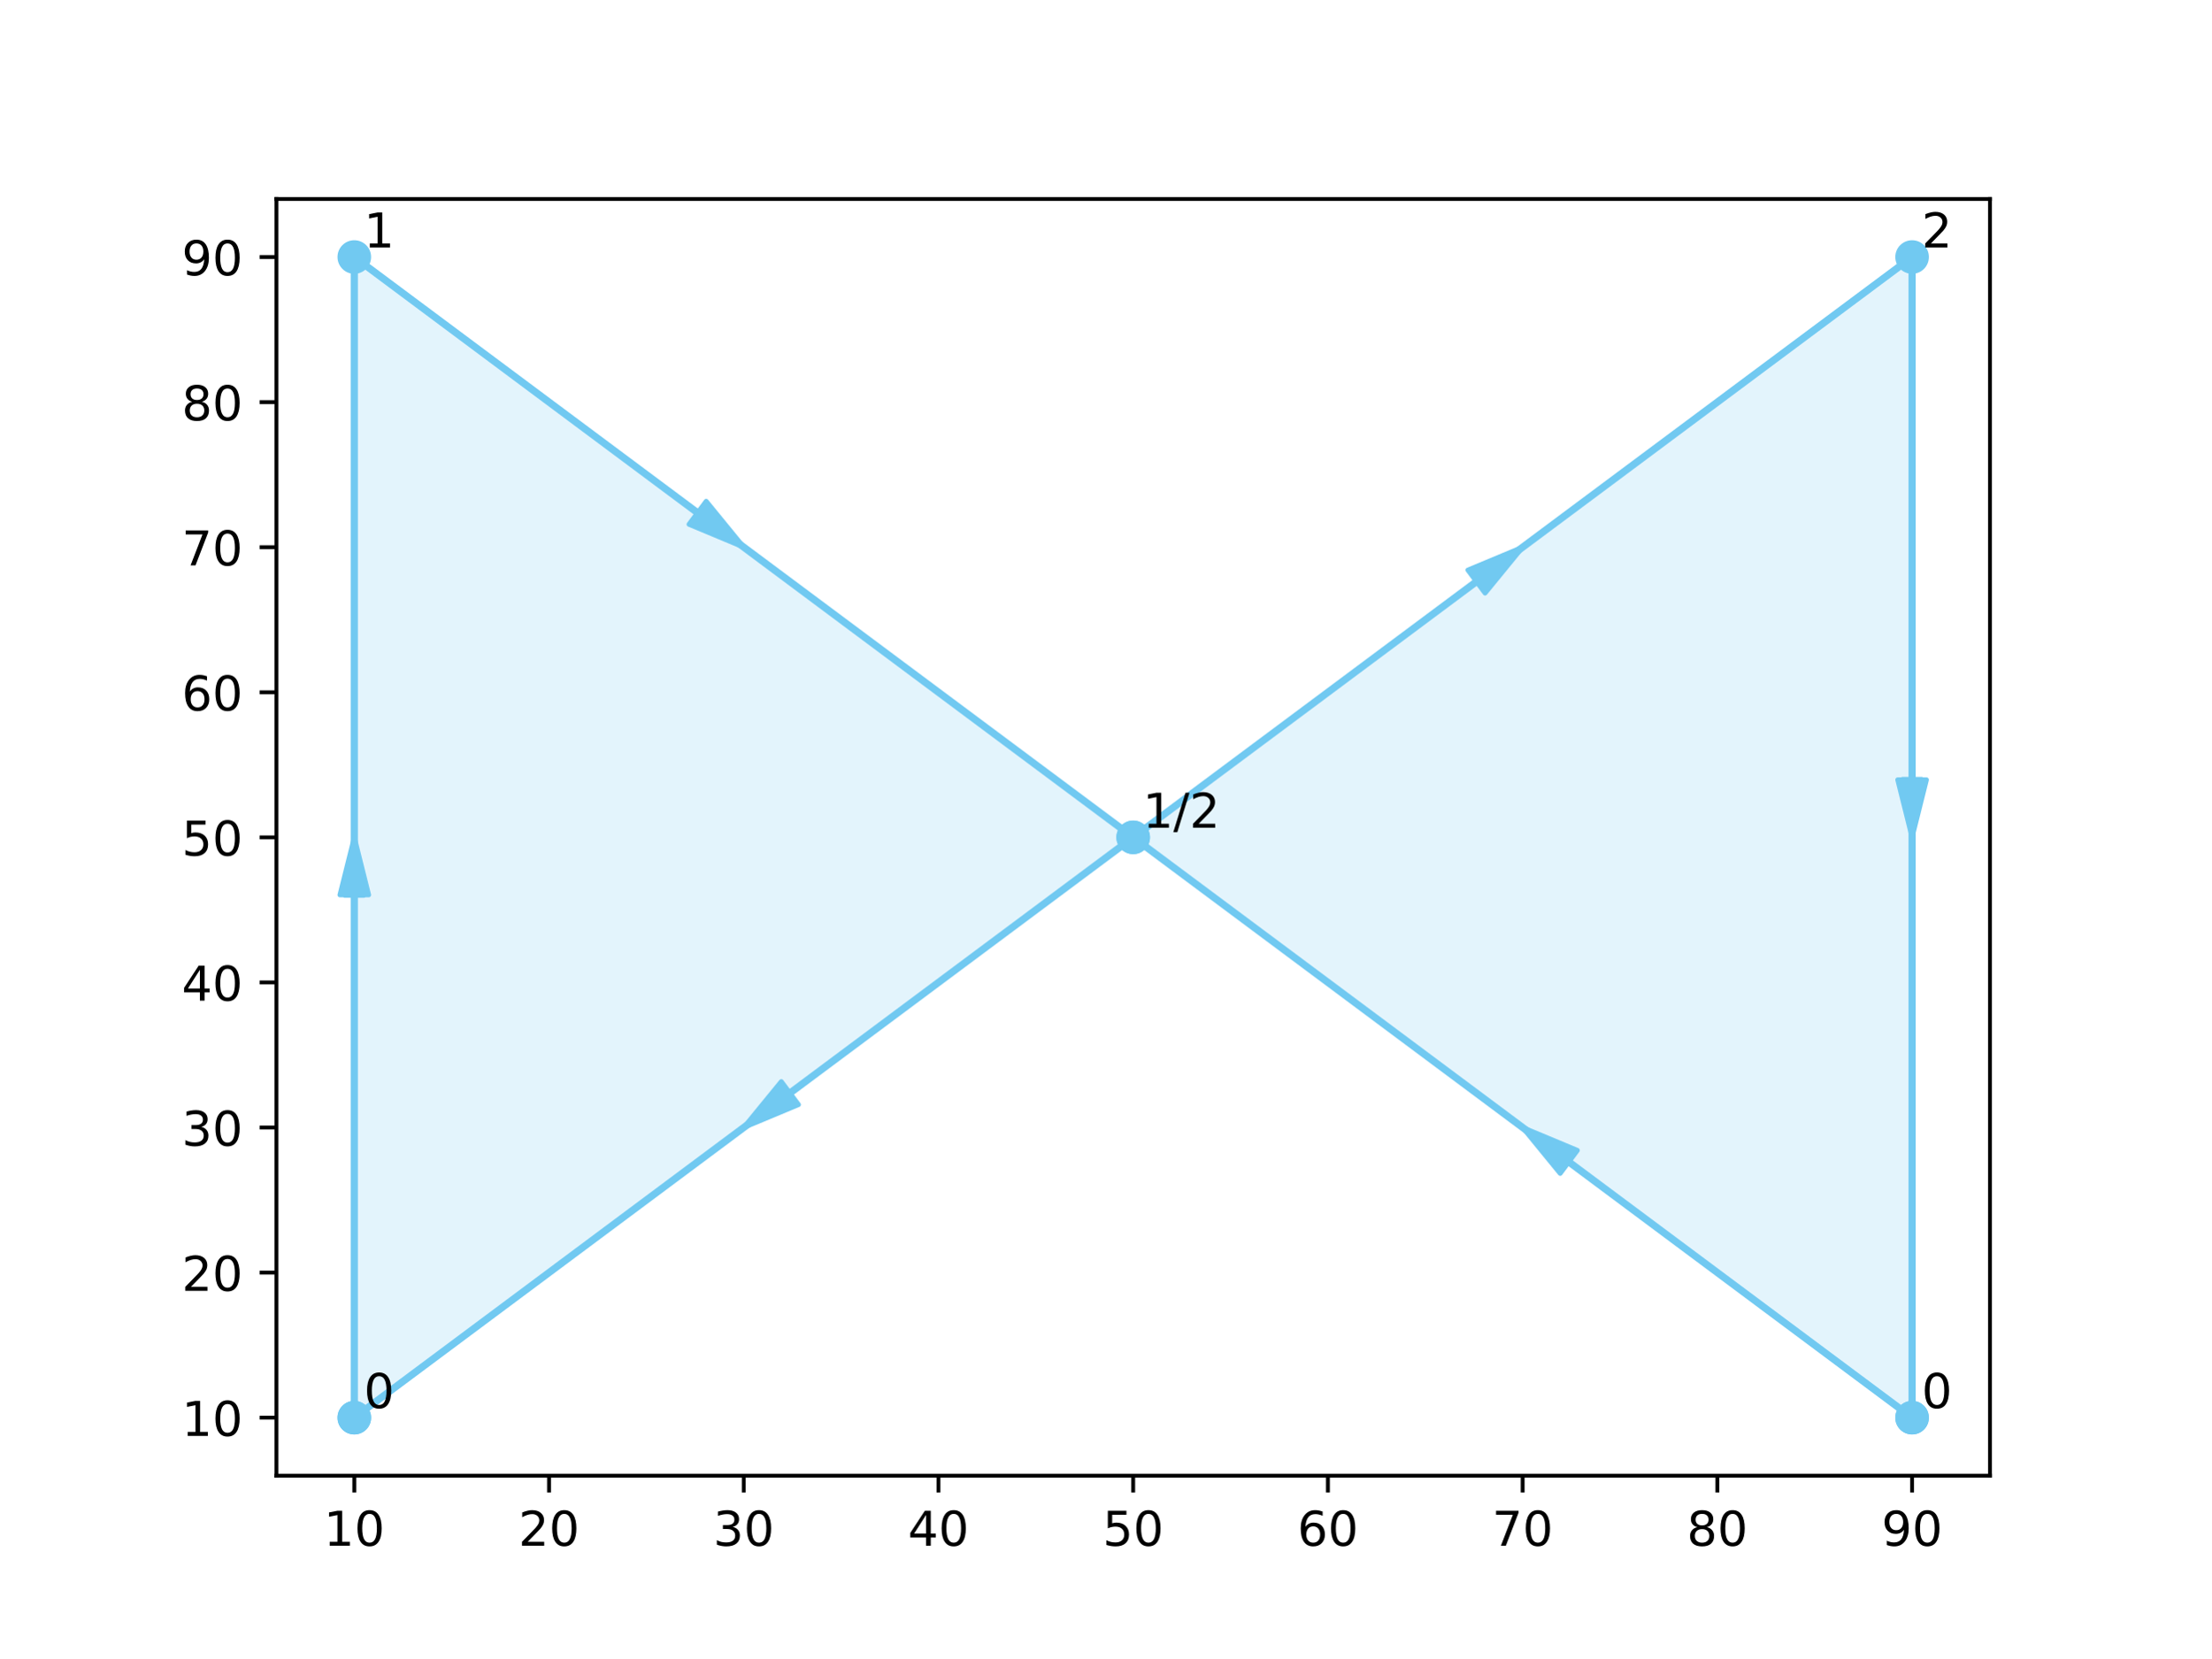
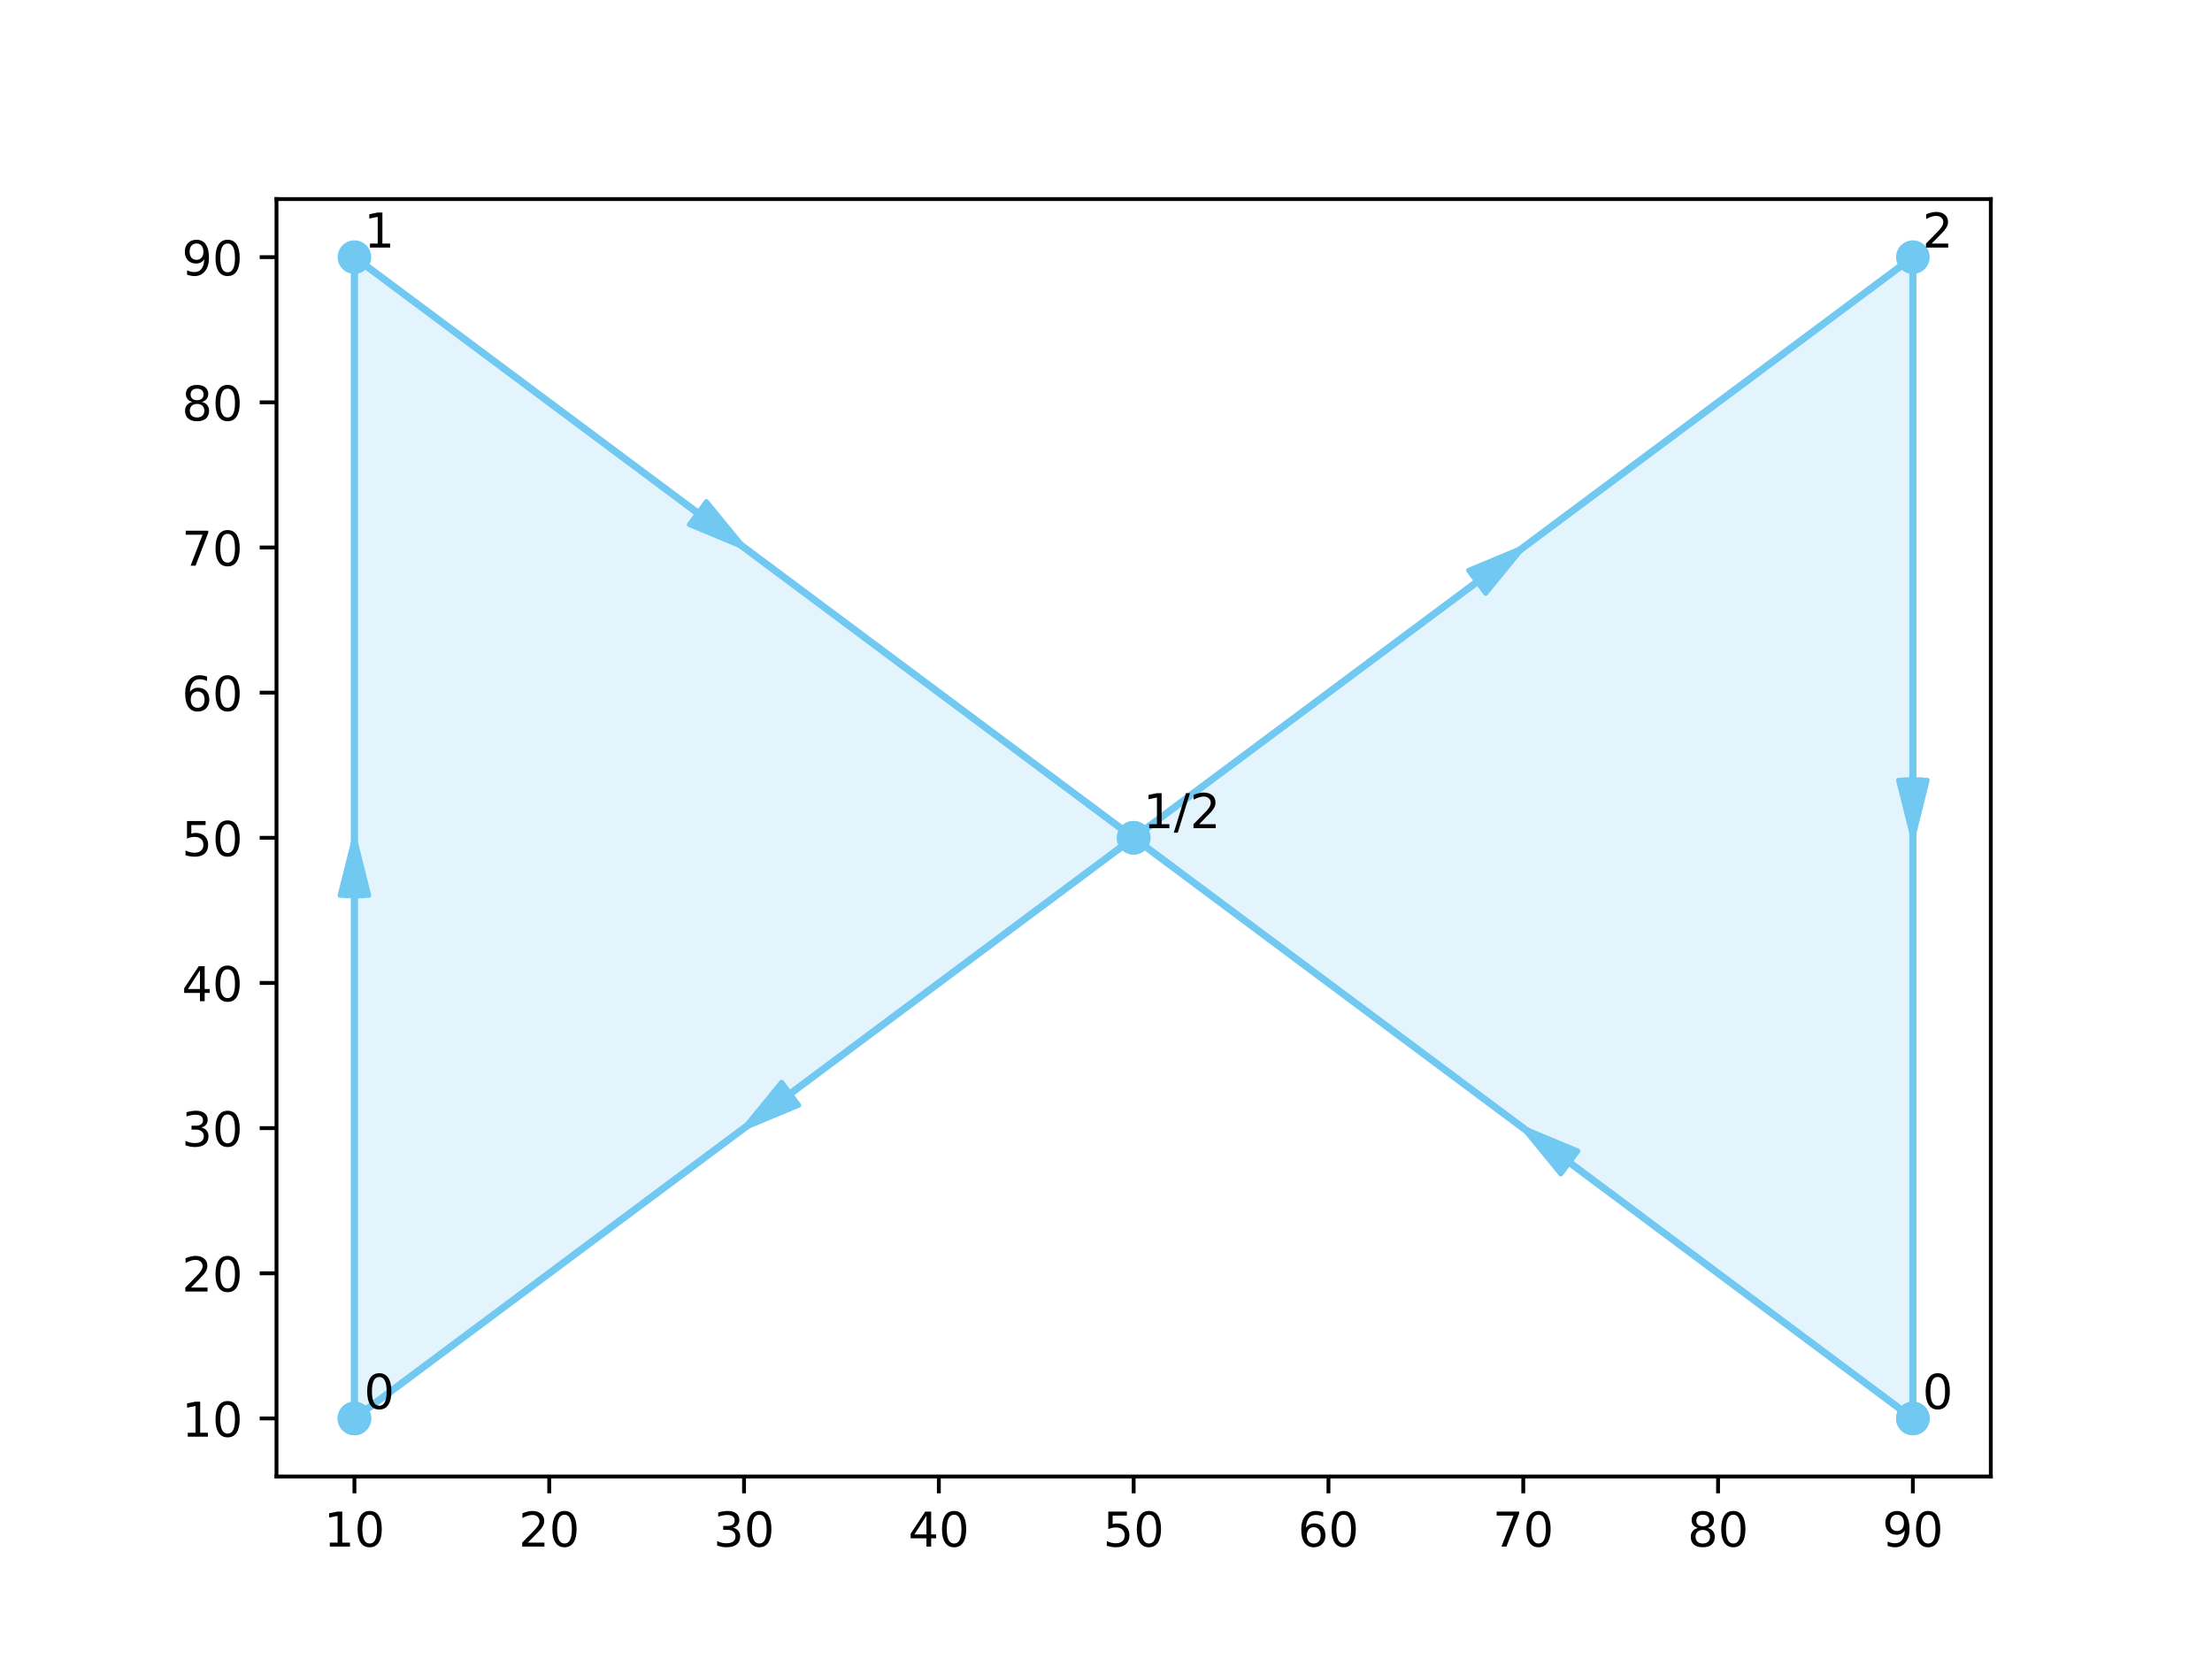
- <svg xmlns="http://www.w3.org/2000/svg" xmlns:xlink="http://www.w3.org/1999/xlink" width="460.8pt" height="345.6pt" viewBox="0 0 460.8 345.6" version="1.1">
+ <svg xmlns="http://www.w3.org/2000/svg" xmlns:xlink="http://www.w3.org/1999/xlink" width="614.4" height="460.8" version="1.1" viewBox="0 0 460.8 345.6">
  <defs>
-     <style type="text/css">*{stroke-linejoin: round; stroke-linecap: butt}</style>
+     <style type="text/css">*{stroke-linejoin:round;stroke-linecap:butt}</style>
  </defs>
  <g id="figure_1">
    <g id="patch_1">
-       <path d="M 0 345.6  L 460.8 345.6  L 460.8 0  L 0 0  L 0 345.6  z " style="fill: none" />
+       <path d="M 0 345.6 L 460.8 345.6 L 460.8 0 L 0 0 L 0 345.6 z" style="fill:none" />
    </g>
    <g id="axes_1">
      <g id="patch_2">
-         <path d="M 57.6 307.584  L 414.72 307.584  L 414.72 41.472  L 57.6 41.472  L 57.6 307.584  z " style="fill: none" />
+         <path d="M 57.6 307.584 L 414.72 307.584 L 414.72 41.472 L 57.6 41.472 L 57.6 307.584 z" style="fill:none" />
      </g>
      <g id="patch_3">
-         <path d="M 73.833 295.488  L 73.833 53.568  L 236.16 174.528  z " clip-path="url(#pf041de0069)" style="fill: #71c9f1; opacity: 0.2; stroke: #71c9f1; stroke-linejoin: miter" />
+         <path d="M 73.833 295.488 L 73.833 53.568 L 236.16 174.528 z" clip-path="url(#pf041de0069)" style="fill:#71c9f1;opacity:.2;stroke:#71c9f1;stroke-linejoin:miter" />
      </g>
      <g id="patch_4">
-         <path d="M 398.487 295.488  L 236.16 174.528  L 398.487 53.568  z " clip-path="url(#pf041de0069)" style="fill: #71c9f1; opacity: 0.2; stroke: #71c9f1; stroke-linejoin: miter" />
+         <path d="M 398.487 295.488 L 236.16 174.528 L 398.487 53.568 z" clip-path="url(#pf041de0069)" style="fill:#71c9f1;opacity:.2;stroke:#71c9f1;stroke-linejoin:miter" />
      </g>
      <g id="matplotlib.axis_1">
        <g id="xtick_1">
          <g id="line2d_1">
            <defs>
-               <path id="mf2d7b85105" d="M 0 0  L 0 3.5  " style="stroke: #000000; stroke-width: 0.8" />
+               <path id="mf2d7b85105" d="M 0 0 L 0 3.5" style="stroke:#000;stroke-width:.8" />
            </defs>
            <g>
-               <use xlink:href="#mf2d7b85105" x="73.833" y="307.584" style="stroke: #000000; stroke-width: 0.8" />
+               <use x="73.833" y="307.584" xlink:href="#mf2d7b85105" style="stroke:#000;stroke-width:.8" />
            </g>
          </g>
          <g id="text_1">
            <g transform="translate(67.47023 322.1824) scale(0.1 -0.1)">
              <defs>
-                 <path id="DejaVuSans-31" d="M 794 531  L 1825 531  L 1825 4091  L 703 3866  L 703 4441  L 1819 4666  L 2450 4666  L 2450 531  L 3481 531  L 3481 0  L 794 0  L 794 531  z " transform="scale(0.015625)" />
-                 <path id="DejaVuSans-30" d="M 2034 4250  Q 1547 4250 1301 3770  Q 1056 3291 1056 2328  Q 1056 1369 1301 889  Q 1547 409 2034 409  Q 2525 409 2770 889  Q 3016 1369 3016 2328  Q 3016 3291 2770 3770  Q 2525 4250 2034 4250  z M 2034 4750  Q 2819 4750 3233 4129  Q 3647 3509 3647 2328  Q 3647 1150 3233 529  Q 2819 -91 2034 -91  Q 1250 -91 836 529  Q 422 1150 422 2328  Q 422 3509 836 4129  Q 1250 4750 2034 4750  z " transform="scale(0.015625)" />
+                 <path id="DejaVuSans-31" d="M 794 531 L 1825 531 L 1825 4091 L 703 3866 L 703 4441 L 1819 4666 L 2450 4666 L 2450 531 L 3481 531 L 3481 0 L 794 0 L 794 531 z" transform="scale(0.015625)" />
+                 <path id="DejaVuSans-30" d="M 2034 4250 Q 1547 4250 1301 3770 Q 1056 3291 1056 2328 Q 1056 1369 1301 889 Q 1547 409 2034 409 Q 2525 409 2770 889 Q 3016 1369 3016 2328 Q 3016 3291 2770 3770 Q 2525 4250 2034 4250 z M 2034 4750 Q 2819 4750 3233 4129 Q 3647 3509 3647 2328 Q 3647 1150 3233 529 Q 2819 -91 2034 -91 Q 1250 -91 836 529 Q 422 1150 422 2328 Q 422 3509 836 4129 Q 1250 4750 2034 4750 z" transform="scale(0.015625)" />
              </defs>
              <use xlink:href="#DejaVuSans-31" />
-               <use xlink:href="#DejaVuSans-30" transform="translate(63.62305 0)" />
+               <use transform="translate(63.62305 0)" xlink:href="#DejaVuSans-30" />
            </g>
          </g>
        </g>
        <g id="xtick_2">
          <g id="line2d_2">
            <g>
-               <use xlink:href="#mf2d7b85105" x="114.415" y="307.584" style="stroke: #000000; stroke-width: 0.8" />
+               <use x="114.415" y="307.584" xlink:href="#mf2d7b85105" style="stroke:#000;stroke-width:.8" />
            </g>
          </g>
          <g id="text_2">
            <g transform="translate(108.052 322.1824) scale(0.1 -0.1)">
              <defs>
-                 <path id="DejaVuSans-32" d="M 1228 531  L 3431 531  L 3431 0  L 469 0  L 469 531  Q 828 903 1448 1529  Q 2069 2156 2228 2338  Q 2531 2678 2651 2914  Q 2772 3150 2772 3378  Q 2772 3750 2511 3984  Q 2250 4219 1831 4219  Q 1534 4219 1204 4116  Q 875 4013 500 3803  L 500 4441  Q 881 4594 1212 4672  Q 1544 4750 1819 4750  Q 2544 4750 2975 4387  Q 3406 4025 3406 3419  Q 3406 3131 3298 2873  Q 3191 2616 2906 2266  Q 2828 2175 2409 1742  Q 1991 1309 1228 531  z " transform="scale(0.015625)" />
+                 <path id="DejaVuSans-32" d="M 1228 531 L 3431 531 L 3431 0 L 469 0 L 469 531 Q 828 903 1448 1529 Q 2069 2156 2228 2338 Q 2531 2678 2651 2914 Q 2772 3150 2772 3378 Q 2772 3750 2511 3984 Q 2250 4219 1831 4219 Q 1534 4219 1204 4116 Q 875 4013 500 3803 L 500 4441 Q 881 4594 1212 4672 Q 1544 4750 1819 4750 Q 2544 4750 2975 4387 Q 3406 4025 3406 3419 Q 3406 3131 3298 2873 Q 3191 2616 2906 2266 Q 2828 2175 2409 1742 Q 1991 1309 1228 531 z" transform="scale(0.015625)" />
              </defs>
              <use xlink:href="#DejaVuSans-32" />
-               <use xlink:href="#DejaVuSans-30" transform="translate(63.62305 0)" />
+               <use transform="translate(63.62305 0)" xlink:href="#DejaVuSans-30" />
            </g>
          </g>
        </g>
        <g id="xtick_3">
          <g id="line2d_3">
            <g>
-               <use xlink:href="#mf2d7b85105" x="154.996" y="307.584" style="stroke: #000000; stroke-width: 0.8" />
+               <use x="154.996" y="307.584" xlink:href="#mf2d7b85105" style="stroke:#000;stroke-width:.8" />
            </g>
          </g>
          <g id="text_3">
            <g transform="translate(148.6339 322.1824) scale(0.1 -0.1)">
              <defs>
-                 <path id="DejaVuSans-33" d="M 2597 2516  Q 3050 2419 3304 2112  Q 3559 1806 3559 1356  Q 3559 666 3084 287  Q 2609 -91 1734 -91  Q 1441 -91 1130 -33  Q 819 25 488 141  L 488 750  Q 750 597 1062 519  Q 1375 441 1716 441  Q 2309 441 2620 675  Q 2931 909 2931 1356  Q 2931 1769 2642 2001  Q 2353 2234 1838 2234  L 1294 2234  L 1294 2753  L 1863 2753  Q 2328 2753 2575 2939  Q 2822 3125 2822 3475  Q 2822 3834 2567 4026  Q 2313 4219 1838 4219  Q 1578 4219 1281 4162  Q 984 4106 628 3988  L 628 4550  Q 988 4650 1302 4700  Q 1616 4750 1894 4750  Q 2613 4750 3031 4423  Q 3450 4097 3450 3541  Q 3450 3153 3228 2886  Q 3006 2619 2597 2516  z " transform="scale(0.015625)" />
+                 <path id="DejaVuSans-33" d="M 2597 2516 Q 3050 2419 3304 2112 Q 3559 1806 3559 1356 Q 3559 666 3084 287 Q 2609 -91 1734 -91 Q 1441 -91 1130 -33 Q 819 25 488 141 L 488 750 Q 750 597 1062 519 Q 1375 441 1716 441 Q 2309 441 2620 675 Q 2931 909 2931 1356 Q 2931 1769 2642 2001 Q 2353 2234 1838 2234 L 1294 2234 L 1294 2753 L 1863 2753 Q 2328 2753 2575 2939 Q 2822 3125 2822 3475 Q 2822 3834 2567 4026 Q 2313 4219 1838 4219 Q 1578 4219 1281 4162 Q 984 4106 628 3988 L 628 4550 Q 988 4650 1302 4700 Q 1616 4750 1894 4750 Q 2613 4750 3031 4423 Q 3450 4097 3450 3541 Q 3450 3153 3228 2886 Q 3006 2619 2597 2516 z" transform="scale(0.015625)" />
              </defs>
              <use xlink:href="#DejaVuSans-33" />
-               <use xlink:href="#DejaVuSans-30" transform="translate(63.62305 0)" />
+               <use transform="translate(63.62305 0)" xlink:href="#DejaVuSans-30" />
            </g>
          </g>
        </g>
        <g id="xtick_4">
          <g id="line2d_4">
            <g>
-               <use xlink:href="#mf2d7b85105" x="195.578" y="307.584" style="stroke: #000000; stroke-width: 0.8" />
+               <use x="195.578" y="307.584" xlink:href="#mf2d7b85105" style="stroke:#000;stroke-width:.8" />
            </g>
          </g>
          <g id="text_4">
            <g transform="translate(189.2157 322.1824) scale(0.1 -0.1)">
              <defs>
-                 <path id="DejaVuSans-34" d="M 2419 4116  L 825 1625  L 2419 1625  L 2419 4116  z M 2253 4666  L 3047 4666  L 3047 1625  L 3713 1625  L 3713 1100  L 3047 1100  L 3047 0  L 2419 0  L 2419 1100  L 313 1100  L 313 1709  L 2253 4666  z " transform="scale(0.015625)" />
+                 <path id="DejaVuSans-34" d="M 2419 4116 L 825 1625 L 2419 1625 L 2419 4116 z M 2253 4666 L 3047 4666 L 3047 1625 L 3713 1625 L 3713 1100 L 3047 1100 L 3047 0 L 2419 0 L 2419 1100 L 313 1100 L 313 1709 L 2253 4666 z" transform="scale(0.015625)" />
              </defs>
              <use xlink:href="#DejaVuSans-34" />
-               <use xlink:href="#DejaVuSans-30" transform="translate(63.62305 0)" />
+               <use transform="translate(63.62305 0)" xlink:href="#DejaVuSans-30" />
            </g>
          </g>
        </g>
        <g id="xtick_5">
          <g id="line2d_5">
            <g>
-               <use xlink:href="#mf2d7b85105" x="236.16" y="307.584" style="stroke: #000000; stroke-width: 0.8" />
+               <use x="236.16" y="307.584" xlink:href="#mf2d7b85105" style="stroke:#000;stroke-width:.8" />
            </g>
          </g>
          <g id="text_5">
            <g transform="translate(229.7975 322.1824) scale(0.1 -0.1)">
              <defs>
-                 <path id="DejaVuSans-35" d="M 691 4666  L 3169 4666  L 3169 4134  L 1269 4134  L 1269 2991  Q 1406 3038 1543 3061  Q 1681 3084 1819 3084  Q 2600 3084 3056 2656  Q 3513 2228 3513 1497  Q 3513 744 3044 326  Q 2575 -91 1722 -91  Q 1428 -91 1123 -41  Q 819 9 494 109  L 494 744  Q 775 591 1075 516  Q 1375 441 1709 441  Q 2250 441 2565 725  Q 2881 1009 2881 1497  Q 2881 1984 2565 2268  Q 2250 2553 1709 2553  Q 1456 2553 1204 2497  Q 953 2441 691 2322  L 691 4666  z " transform="scale(0.015625)" />
+                 <path id="DejaVuSans-35" d="M 691 4666 L 3169 4666 L 3169 4134 L 1269 4134 L 1269 2991 Q 1406 3038 1543 3061 Q 1681 3084 1819 3084 Q 2600 3084 3056 2656 Q 3513 2228 3513 1497 Q 3513 744 3044 326 Q 2575 -91 1722 -91 Q 1428 -91 1123 -41 Q 819 9 494 109 L 494 744 Q 775 591 1075 516 Q 1375 441 1709 441 Q 2250 441 2565 725 Q 2881 1009 2881 1497 Q 2881 1984 2565 2268 Q 2250 2553 1709 2553 Q 1456 2553 1204 2497 Q 953 2441 691 2322 L 691 4666 z" transform="scale(0.015625)" />
              </defs>
              <use xlink:href="#DejaVuSans-35" />
-               <use xlink:href="#DejaVuSans-30" transform="translate(63.62305 0)" />
+               <use transform="translate(63.62305 0)" xlink:href="#DejaVuSans-30" />
            </g>
          </g>
        </g>
        <g id="xtick_6">
          <g id="line2d_6">
            <g>
-               <use xlink:href="#mf2d7b85105" x="276.742" y="307.584" style="stroke: #000000; stroke-width: 0.8" />
+               <use x="276.742" y="307.584" xlink:href="#mf2d7b85105" style="stroke:#000;stroke-width:.8" />
            </g>
          </g>
          <g id="text_6">
            <g transform="translate(270.3793 322.1824) scale(0.1 -0.1)">
              <defs>
-                 <path id="DejaVuSans-36" d="M 2113 2584  Q 1688 2584 1439 2293  Q 1191 2003 1191 1497  Q 1191 994 1439 701  Q 1688 409 2113 409  Q 2538 409 2786 701  Q 3034 994 3034 1497  Q 3034 2003 2786 2293  Q 2538 2584 2113 2584  z M 3366 4563  L 3366 3988  Q 3128 4100 2886 4159  Q 2644 4219 2406 4219  Q 1781 4219 1451 3797  Q 1122 3375 1075 2522  Q 1259 2794 1537 2939  Q 1816 3084 2150 3084  Q 2853 3084 3261 2657  Q 3669 2231 3669 1497  Q 3669 778 3244 343  Q 2819 -91 2113 -91  Q 1303 -91 875 529  Q 447 1150 447 2328  Q 447 3434 972 4092  Q 1497 4750 2381 4750  Q 2619 4750 2861 4703  Q 3103 4656 3366 4563  z " transform="scale(0.015625)" />
+                 <path id="DejaVuSans-36" d="M 2113 2584 Q 1688 2584 1439 2293 Q 1191 2003 1191 1497 Q 1191 994 1439 701 Q 1688 409 2113 409 Q 2538 409 2786 701 Q 3034 994 3034 1497 Q 3034 2003 2786 2293 Q 2538 2584 2113 2584 z M 3366 4563 L 3366 3988 Q 3128 4100 2886 4159 Q 2644 4219 2406 4219 Q 1781 4219 1451 3797 Q 1122 3375 1075 2522 Q 1259 2794 1537 2939 Q 1816 3084 2150 3084 Q 2853 3084 3261 2657 Q 3669 2231 3669 1497 Q 3669 778 3244 343 Q 2819 -91 2113 -91 Q 1303 -91 875 529 Q 447 1150 447 2328 Q 447 3434 972 4092 Q 1497 4750 2381 4750 Q 2619 4750 2861 4703 Q 3103 4656 3366 4563 z" transform="scale(0.015625)" />
              </defs>
              <use xlink:href="#DejaVuSans-36" />
-               <use xlink:href="#DejaVuSans-30" transform="translate(63.62305 0)" />
+               <use transform="translate(63.62305 0)" xlink:href="#DejaVuSans-30" />
            </g>
          </g>
        </g>
        <g id="xtick_7">
          <g id="line2d_7">
            <g>
-               <use xlink:href="#mf2d7b85105" x="317.324" y="307.584" style="stroke: #000000; stroke-width: 0.8" />
+               <use x="317.324" y="307.584" xlink:href="#mf2d7b85105" style="stroke:#000;stroke-width:.8" />
            </g>
          </g>
          <g id="text_7">
            <g transform="translate(310.9611 322.1824) scale(0.1 -0.1)">
              <defs>
-                 <path id="DejaVuSans-37" d="M 525 4666  L 3525 4666  L 3525 4397  L 1831 0  L 1172 0  L 2766 4134  L 525 4134  L 525 4666  z " transform="scale(0.015625)" />
+                 <path id="DejaVuSans-37" d="M 525 4666 L 3525 4666 L 3525 4397 L 1831 0 L 1172 0 L 2766 4134 L 525 4134 L 525 4666 z" transform="scale(0.015625)" />
              </defs>
              <use xlink:href="#DejaVuSans-37" />
-               <use xlink:href="#DejaVuSans-30" transform="translate(63.62305 0)" />
+               <use transform="translate(63.62305 0)" xlink:href="#DejaVuSans-30" />
            </g>
          </g>
        </g>
        <g id="xtick_8">
          <g id="line2d_8">
            <g>
-               <use xlink:href="#mf2d7b85105" x="357.905" y="307.584" style="stroke: #000000; stroke-width: 0.8" />
+               <use x="357.905" y="307.584" xlink:href="#mf2d7b85105" style="stroke:#000;stroke-width:.8" />
            </g>
          </g>
          <g id="text_8">
            <g transform="translate(351.543 322.1824) scale(0.1 -0.1)">
              <defs>
-                 <path id="DejaVuSans-38" d="M 2034 2216  Q 1584 2216 1326 1975  Q 1069 1734 1069 1313  Q 1069 891 1326 650  Q 1584 409 2034 409  Q 2484 409 2743 651  Q 3003 894 3003 1313  Q 3003 1734 2745 1975  Q 2488 2216 2034 2216  z M 1403 2484  Q 997 2584 770 2862  Q 544 3141 544 3541  Q 544 4100 942 4425  Q 1341 4750 2034 4750  Q 2731 4750 3128 4425  Q 3525 4100 3525 3541  Q 3525 3141 3298 2862  Q 3072 2584 2669 2484  Q 3125 2378 3379 2068  Q 3634 1759 3634 1313  Q 3634 634 3220 271  Q 2806 -91 2034 -91  Q 1263 -91 848 271  Q 434 634 434 1313  Q 434 1759 690 2068  Q 947 2378 1403 2484  z M 1172 3481  Q 1172 3119 1398 2916  Q 1625 2713 2034 2713  Q 2441 2713 2670 2916  Q 2900 3119 2900 3481  Q 2900 3844 2670 4047  Q 2441 4250 2034 4250  Q 1625 4250 1398 4047  Q 1172 3844 1172 3481  z " transform="scale(0.015625)" />
+                 <path id="DejaVuSans-38" d="M 2034 2216 Q 1584 2216 1326 1975 Q 1069 1734 1069 1313 Q 1069 891 1326 650 Q 1584 409 2034 409 Q 2484 409 2743 651 Q 3003 894 3003 1313 Q 3003 1734 2745 1975 Q 2488 2216 2034 2216 z M 1403 2484 Q 997 2584 770 2862 Q 544 3141 544 3541 Q 544 4100 942 4425 Q 1341 4750 2034 4750 Q 2731 4750 3128 4425 Q 3525 4100 3525 3541 Q 3525 3141 3298 2862 Q 3072 2584 2669 2484 Q 3125 2378 3379 2068 Q 3634 1759 3634 1313 Q 3634 634 3220 271 Q 2806 -91 2034 -91 Q 1263 -91 848 271 Q 434 634 434 1313 Q 434 1759 690 2068 Q 947 2378 1403 2484 z M 1172 3481 Q 1172 3119 1398 2916 Q 1625 2713 2034 2713 Q 2441 2713 2670 2916 Q 2900 3119 2900 3481 Q 2900 3844 2670 4047 Q 2441 4250 2034 4250 Q 1625 4250 1398 4047 Q 1172 3844 1172 3481 z" transform="scale(0.015625)" />
              </defs>
              <use xlink:href="#DejaVuSans-38" />
-               <use xlink:href="#DejaVuSans-30" transform="translate(63.62305 0)" />
+               <use transform="translate(63.62305 0)" xlink:href="#DejaVuSans-30" />
            </g>
          </g>
        </g>
        <g id="xtick_9">
          <g id="line2d_9">
            <g>
-               <use xlink:href="#mf2d7b85105" x="398.487" y="307.584" style="stroke: #000000; stroke-width: 0.8" />
+               <use x="398.487" y="307.584" xlink:href="#mf2d7b85105" style="stroke:#000;stroke-width:.8" />
            </g>
          </g>
          <g id="text_9">
            <g transform="translate(392.1248 322.1824) scale(0.1 -0.1)">
              <defs>
-                 <path id="DejaVuSans-39" d="M 703 97  L 703 672  Q 941 559 1184 500  Q 1428 441 1663 441  Q 2288 441 2617 861  Q 2947 1281 2994 2138  Q 2813 1869 2534 1725  Q 2256 1581 1919 1581  Q 1219 1581 811 2004  Q 403 2428 403 3163  Q 403 3881 828 4315  Q 1253 4750 1959 4750  Q 2769 4750 3195 4129  Q 3622 3509 3622 2328  Q 3622 1225 3098 567  Q 2575 -91 1691 -91  Q 1453 -91 1209 -44  Q 966 3 703 97  z M 1959 2075  Q 2384 2075 2632 2365  Q 2881 2656 2881 3163  Q 2881 3666 2632 3958  Q 2384 4250 1959 4250  Q 1534 4250 1286 3958  Q 1038 3666 1038 3163  Q 1038 2656 1286 2365  Q 1534 2075 1959 2075  z " transform="scale(0.015625)" />
+                 <path id="DejaVuSans-39" d="M 703 97 L 703 672 Q 941 559 1184 500 Q 1428 441 1663 441 Q 2288 441 2617 861 Q 2947 1281 2994 2138 Q 2813 1869 2534 1725 Q 2256 1581 1919 1581 Q 1219 1581 811 2004 Q 403 2428 403 3163 Q 403 3881 828 4315 Q 1253 4750 1959 4750 Q 2769 4750 3195 4129 Q 3622 3509 3622 2328 Q 3622 1225 3098 567 Q 2575 -91 1691 -91 Q 1453 -91 1209 -44 Q 966 3 703 97 z M 1959 2075 Q 2384 2075 2632 2365 Q 2881 2656 2881 3163 Q 2881 3666 2632 3958 Q 2384 4250 1959 4250 Q 1534 4250 1286 3958 Q 1038 3666 1038 3163 Q 1038 2656 1286 2365 Q 1534 2075 1959 2075 z" transform="scale(0.015625)" />
              </defs>
              <use xlink:href="#DejaVuSans-39" />
-               <use xlink:href="#DejaVuSans-30" transform="translate(63.62305 0)" />
+               <use transform="translate(63.62305 0)" xlink:href="#DejaVuSans-30" />
            </g>
          </g>
        </g>
      </g>
      <g id="matplotlib.axis_2">
        <g id="ytick_1">
          <g id="line2d_10">
            <defs>
-               <path id="m45ec78c492" d="M 0 0  L -3.5 0  " style="stroke: #000000; stroke-width: 0.8" />
+               <path id="m45ec78c492" d="M 0 0 L -3.5 0" style="stroke:#000;stroke-width:.8" />
            </defs>
            <g>
-               <use xlink:href="#m45ec78c492" x="57.6" y="295.488" style="stroke: #000000; stroke-width: 0.8" />
+               <use x="57.6" y="295.488" xlink:href="#m45ec78c492" style="stroke:#000;stroke-width:.8" />
            </g>
          </g>
          <g id="text_10">
            <g transform="translate(37.875 299.2872) scale(0.1 -0.1)">
              <use xlink:href="#DejaVuSans-31" />
-               <use xlink:href="#DejaVuSans-30" transform="translate(63.62305 0)" />
+               <use transform="translate(63.62305 0)" xlink:href="#DejaVuSans-30" />
            </g>
          </g>
        </g>
        <g id="ytick_2">
          <g id="line2d_11">
            <g>
-               <use xlink:href="#m45ec78c492" x="57.6" y="265.248" style="stroke: #000000; stroke-width: 0.8" />
+               <use x="57.6" y="265.248" xlink:href="#m45ec78c492" style="stroke:#000;stroke-width:.8" />
            </g>
          </g>
          <g id="text_11">
            <g transform="translate(37.875 269.0472) scale(0.1 -0.1)">
              <use xlink:href="#DejaVuSans-32" />
-               <use xlink:href="#DejaVuSans-30" transform="translate(63.62305 0)" />
+               <use transform="translate(63.62305 0)" xlink:href="#DejaVuSans-30" />
            </g>
          </g>
        </g>
        <g id="ytick_3">
          <g id="line2d_12">
            <g>
-               <use xlink:href="#m45ec78c492" x="57.6" y="235.008" style="stroke: #000000; stroke-width: 0.8" />
+               <use x="57.6" y="235.008" xlink:href="#m45ec78c492" style="stroke:#000;stroke-width:.8" />
            </g>
          </g>
          <g id="text_12">
            <g transform="translate(37.875 238.8072) scale(0.1 -0.1)">
              <use xlink:href="#DejaVuSans-33" />
-               <use xlink:href="#DejaVuSans-30" transform="translate(63.62305 0)" />
+               <use transform="translate(63.62305 0)" xlink:href="#DejaVuSans-30" />
            </g>
          </g>
        </g>
        <g id="ytick_4">
          <g id="line2d_13">
            <g>
-               <use xlink:href="#m45ec78c492" x="57.6" y="204.768" style="stroke: #000000; stroke-width: 0.8" />
+               <use x="57.6" y="204.768" xlink:href="#m45ec78c492" style="stroke:#000;stroke-width:.8" />
            </g>
          </g>
          <g id="text_13">
            <g transform="translate(37.875 208.5672) scale(0.1 -0.1)">
              <use xlink:href="#DejaVuSans-34" />
-               <use xlink:href="#DejaVuSans-30" transform="translate(63.62305 0)" />
+               <use transform="translate(63.62305 0)" xlink:href="#DejaVuSans-30" />
            </g>
          </g>
        </g>
        <g id="ytick_5">
          <g id="line2d_14">
            <g>
-               <use xlink:href="#m45ec78c492" x="57.6" y="174.528" style="stroke: #000000; stroke-width: 0.8" />
+               <use x="57.6" y="174.528" xlink:href="#m45ec78c492" style="stroke:#000;stroke-width:.8" />
            </g>
          </g>
          <g id="text_14">
            <g transform="translate(37.875 178.3272) scale(0.1 -0.1)">
              <use xlink:href="#DejaVuSans-35" />
-               <use xlink:href="#DejaVuSans-30" transform="translate(63.62305 0)" />
+               <use transform="translate(63.62305 0)" xlink:href="#DejaVuSans-30" />
            </g>
          </g>
        </g>
        <g id="ytick_6">
          <g id="line2d_15">
            <g>
-               <use xlink:href="#m45ec78c492" x="57.6" y="144.288" style="stroke: #000000; stroke-width: 0.8" />
+               <use x="57.6" y="144.288" xlink:href="#m45ec78c492" style="stroke:#000;stroke-width:.8" />
            </g>
          </g>
          <g id="text_15">
            <g transform="translate(37.875 148.0872) scale(0.1 -0.1)">
              <use xlink:href="#DejaVuSans-36" />
-               <use xlink:href="#DejaVuSans-30" transform="translate(63.62305 0)" />
+               <use transform="translate(63.62305 0)" xlink:href="#DejaVuSans-30" />
            </g>
          </g>
        </g>
        <g id="ytick_7">
          <g id="line2d_16">
            <g>
-               <use xlink:href="#m45ec78c492" x="57.6" y="114.048" style="stroke: #000000; stroke-width: 0.8" />
+               <use x="57.6" y="114.048" xlink:href="#m45ec78c492" style="stroke:#000;stroke-width:.8" />
            </g>
          </g>
          <g id="text_16">
            <g transform="translate(37.875 117.8472) scale(0.1 -0.1)">
              <use xlink:href="#DejaVuSans-37" />
-               <use xlink:href="#DejaVuSans-30" transform="translate(63.62305 0)" />
+               <use transform="translate(63.62305 0)" xlink:href="#DejaVuSans-30" />
            </g>
          </g>
        </g>
        <g id="ytick_8">
          <g id="line2d_17">
            <g>
-               <use xlink:href="#m45ec78c492" x="57.6" y="83.808" style="stroke: #000000; stroke-width: 0.8" />
+               <use x="57.6" y="83.808" xlink:href="#m45ec78c492" style="stroke:#000;stroke-width:.8" />
            </g>
          </g>
          <g id="text_17">
            <g transform="translate(37.875 87.60722) scale(0.1 -0.1)">
              <use xlink:href="#DejaVuSans-38" />
-               <use xlink:href="#DejaVuSans-30" transform="translate(63.62305 0)" />
+               <use transform="translate(63.62305 0)" xlink:href="#DejaVuSans-30" />
            </g>
          </g>
        </g>
        <g id="ytick_9">
          <g id="line2d_18">
            <g>
-               <use xlink:href="#m45ec78c492" x="57.6" y="53.568" style="stroke: #000000; stroke-width: 0.8" />
+               <use x="57.6" y="53.568" xlink:href="#m45ec78c492" style="stroke:#000;stroke-width:.8" />
            </g>
          </g>
          <g id="text_18">
            <g transform="translate(37.875 57.36722) scale(0.1 -0.1)">
              <use xlink:href="#DejaVuSans-39" />
-               <use xlink:href="#DejaVuSans-30" transform="translate(63.62305 0)" />
+               <use transform="translate(63.62305 0)" xlink:href="#DejaVuSans-30" />
            </g>
          </g>
        </g>
      </g>
      <g id="line2d_19">
-         <path d="M 73.833 295.488  L 73.833 53.568  L 236.16 174.528  L 73.833 295.488  " clip-path="url(#pf041de0069)" style="fill: none; stroke: #71c9f1; stroke-width: 1.5; stroke-linecap: square" />
+         <path d="M 73.833 295.488 L 73.833 53.568 L 236.16 174.528 L 73.833 295.488" clip-path="url(#pf041de0069)" style="fill:none;stroke:#71c9f1;stroke-width:1.5;stroke-linecap:square" />
        <defs>
-           <path id="m3243a93101" d="M 0 3  C 0.796 3 1.559 2.684 2.121 2.121  C 2.684 1.559 3 0.796 3 0  C 3 -0.796 2.684 -1.559 2.121 -2.121  C 1.559 -2.684 0.796 -3 0 -3  C -0.796 -3 -1.559 -2.684 -2.121 -2.121  C -2.684 -1.559 -3 -0.796 -3 0  C -3 0.796 -2.684 1.559 -2.121 2.121  C -1.559 2.684 -0.796 3 0 3  z " style="stroke: #71c9f1" />
+           <path id="m3243a93101" d="M 0 3 C 0.796 3 1.559 2.684 2.121 2.121 C 2.684 1.559 3 0.796 3 0 C 3 -0.796 2.684 -1.559 2.121 -2.121 C 1.559 -2.684 0.796 -3 0 -3 C -0.796 -3 -1.559 -2.684 -2.121 -2.121 C -2.684 -1.559 -3 -0.796 -3 0 C -3 0.796 -2.684 1.559 -2.121 2.121 C -1.559 2.684 -0.796 3 0 3 z" style="stroke:#71c9f1" />
        </defs>
        <g clip-path="url(#pf041de0069)">
-           <use xlink:href="#m3243a93101" x="73.833" y="295.488" style="fill: #71c9f1; stroke: #71c9f1" />
-           <use xlink:href="#m3243a93101" x="73.833" y="53.568" style="fill: #71c9f1; stroke: #71c9f1" />
-           <use xlink:href="#m3243a93101" x="236.16" y="174.528" style="fill: #71c9f1; stroke: #71c9f1" />
-           <use xlink:href="#m3243a93101" x="73.833" y="295.488" style="fill: #71c9f1; stroke: #71c9f1" />
+           <use x="73.833" y="295.488" xlink:href="#m3243a93101" style="fill:#71c9f1;stroke:#71c9f1" />
+           <use x="73.833" y="53.568" xlink:href="#m3243a93101" style="fill:#71c9f1;stroke:#71c9f1" />
+           <use x="236.16" y="174.528" xlink:href="#m3243a93101" style="fill:#71c9f1;stroke:#71c9f1" />
+           <use x="73.833" y="295.488" xlink:href="#m3243a93101" style="fill:#71c9f1;stroke:#71c9f1" />
        </g>
      </g>
      <g id="line2d_20">
-         <path d="M 398.487 295.488  L 236.16 174.528  L 398.487 53.568  L 398.487 295.488  " clip-path="url(#pf041de0069)" style="fill: none; stroke: #71c9f1; stroke-width: 1.5; stroke-linecap: square" />
+         <path d="M 398.487 295.488 L 236.16 174.528 L 398.487 53.568 L 398.487 295.488" clip-path="url(#pf041de0069)" style="fill:none;stroke:#71c9f1;stroke-width:1.5;stroke-linecap:square" />
        <g clip-path="url(#pf041de0069)">
-           <use xlink:href="#m3243a93101" x="398.487" y="295.488" style="fill: #71c9f1; stroke: #71c9f1" />
-           <use xlink:href="#m3243a93101" x="236.16" y="174.528" style="fill: #71c9f1; stroke: #71c9f1" />
-           <use xlink:href="#m3243a93101" x="398.487" y="53.568" style="fill: #71c9f1; stroke: #71c9f1" />
-           <use xlink:href="#m3243a93101" x="398.487" y="295.488" style="fill: #71c9f1; stroke: #71c9f1" />
+           <use x="398.487" y="295.488" xlink:href="#m3243a93101" style="fill:#71c9f1;stroke:#71c9f1" />
+           <use x="236.16" y="174.528" xlink:href="#m3243a93101" style="fill:#71c9f1;stroke:#71c9f1" />
+           <use x="398.487" y="53.568" xlink:href="#m3243a93101" style="fill:#71c9f1;stroke:#71c9f1" />
+           <use x="398.487" y="295.488" xlink:href="#m3243a93101" style="fill:#71c9f1;stroke:#71c9f1" />
        </g>
      </g>
      <g id="patch_5">
-         <path d="M 57.6 307.584  L 57.6 41.472  " style="fill: none; stroke: #000000; stroke-width: 0.8; stroke-linejoin: miter; stroke-linecap: square" />
+         <path d="M 57.6 307.584 L 57.6 41.472" style="fill:none;stroke:#000;stroke-width:.8;stroke-linejoin:miter;stroke-linecap:square" />
      </g>
      <g id="patch_6">
-         <path d="M 414.72 307.584  L 414.72 41.472  " style="fill: none; stroke: #000000; stroke-width: 0.8; stroke-linejoin: miter; stroke-linecap: square" />
+         <path d="M 414.72 307.584 L 414.72 41.472" style="fill:none;stroke:#000;stroke-width:.8;stroke-linejoin:miter;stroke-linecap:square" />
      </g>
      <g id="patch_7">
-         <path d="M 57.6 307.584  L 414.72 307.584  " style="fill: none; stroke: #000000; stroke-width: 0.8; stroke-linejoin: miter; stroke-linecap: square" />
+         <path d="M 57.6 307.584 L 414.72 307.584" style="fill:none;stroke:#000;stroke-width:.8;stroke-linejoin:miter;stroke-linecap:square" />
      </g>
      <g id="patch_8">
-         <path d="M 57.6 41.472  L 414.72 41.472  " style="fill: none; stroke: #000000; stroke-width: 0.8; stroke-linejoin: miter; stroke-linecap: square" />
+         <path d="M 57.6 41.472 L 414.72 41.472" style="fill:none;stroke:#000;stroke-width:.8;stroke-linejoin:miter;stroke-linecap:square" />
      </g>
      <g id="patch_9">
-         <path d="M 71.833 186.624  Q 71.833 186.575 71.833 186.527  L 70.833 186.527  Q 72.333 180.527 73.833 174.528  Q 75.333 180.527 76.833 186.527  L 75.833 186.527  Q 75.833 186.575 75.833 186.624  L 71.833 186.624  z " style="fill: #71c9f1; stroke: #71c9f1; stroke-linecap: round" />
+         <path d="M 71.833 186.624 Q 71.833 186.575 71.833 186.527 L 70.833 186.527 Q 72.333 180.527 73.833 174.528 Q 75.333 180.527 76.833 186.527 L 75.833 186.527 Q 75.833 186.575 75.833 186.624 L 71.833 186.624 z" style="fill:#71c9f1;stroke:#71c9f1;stroke-linecap:round" />
      </g>
      <g id="patch_10">
-         <path d="M 147.167 104.472  Q 151.081 109.26 154.996 114.048  Q 149.289 111.666 143.582 109.283  z " style="fill: #71c9f1; stroke: #71c9f1; stroke-linecap: round" />
+         <path d="M 147.167 104.472 Q 151.081 109.26 154.996 114.048 Q 149.289 111.666 143.582 109.283 z" style="fill:#71c9f1;stroke:#71c9f1;stroke-linecap:round" />
      </g>
      <g id="patch_11">
-         <path d="M 166.411 230.243  Q 160.704 232.626 154.996 235.008  Q 158.911 230.22 162.826 225.432  z " style="fill: #71c9f1; stroke: #71c9f1; stroke-linecap: round" />
+         <path d="M 166.411 230.243 Q 160.704 232.626 154.996 235.008 Q 158.911 230.22 162.826 225.432 z" style="fill:#71c9f1;stroke:#71c9f1;stroke-linecap:round" />
      </g>
      <g id="patch_12">
-         <path d="M 325.153 244.584  Q 321.239 239.796 317.324 235.008  Q 323.031 237.39 328.738 239.773  z " style="fill: #71c9f1; stroke: #71c9f1; stroke-linecap: round" />
+         <path d="M 325.153 244.584 Q 321.239 239.796 317.324 235.008 Q 323.031 237.39 328.738 239.773 z" style="fill:#71c9f1;stroke:#71c9f1;stroke-linecap:round" />
      </g>
      <g id="patch_13">
-         <path d="M 305.909 118.813  Q 311.616 116.43 317.324 114.048  Q 313.409 118.836 309.494 123.624  z " style="fill: #71c9f1; stroke: #71c9f1; stroke-linecap: round" />
+         <path d="M 305.909 118.813 Q 311.616 116.43 317.324 114.048 Q 313.409 118.836 309.494 123.624 z" style="fill:#71c9f1;stroke:#71c9f1;stroke-linecap:round" />
      </g>
      <g id="patch_14">
-         <path d="M 400.487 162.432  Q 400.487 162.481 400.487 162.529  L 401.487 162.529  Q 399.987 168.529 398.487 174.528  Q 396.987 168.529 395.487 162.529  L 396.487 162.529  Q 396.487 162.481 396.487 162.432  L 400.487 162.432  z " style="fill: #71c9f1; stroke: #71c9f1; stroke-linecap: round" />
+         <path d="M 400.487 162.432 Q 400.487 162.481 400.487 162.529 L 401.487 162.529 Q 399.987 168.529 398.487 174.528 Q 396.987 168.529 395.487 162.529 L 396.487 162.529 Q 396.487 162.481 396.487 162.432 L 400.487 162.432 z" style="fill:#71c9f1;stroke:#71c9f1;stroke-linecap:round" />
      </g>
      <g id="text_19">
        <g transform="translate(75.83273 293.488) scale(0.1 -0.1)">
          <use xlink:href="#DejaVuSans-30" />
        </g>
      </g>
      <g id="text_20">
        <g transform="translate(75.83273 51.568) scale(0.1 -0.1)">
          <use xlink:href="#DejaVuSans-31" />
        </g>
      </g>
      <g id="text_21">
        <g transform="translate(238.16 172.528) scale(0.1 -0.1)">
          <defs>
-             <path id="DejaVuSans-2f" d="M 1625 4666  L 2156 4666  L 531 -594  L 0 -594  L 1625 4666  z " transform="scale(0.015625)" />
+             <path id="DejaVuSans-2f" d="M 1625 4666 L 2156 4666 L 531 -594 L 0 -594 L 1625 4666 z" transform="scale(0.015625)" />
          </defs>
          <use xlink:href="#DejaVuSans-31" />
-           <use xlink:href="#DejaVuSans-2f" transform="translate(63.62305 0)" />
-           <use xlink:href="#DejaVuSans-32" transform="translate(97.31445 0)" />
+           <use transform="translate(63.62305 0)" xlink:href="#DejaVuSans-2f" />
+           <use transform="translate(97.31445 0)" xlink:href="#DejaVuSans-32" />
        </g>
      </g>
      <g id="text_22">
        <g transform="translate(400.4873 293.488) scale(0.1 -0.1)">
          <use xlink:href="#DejaVuSans-30" />
        </g>
      </g>
      <g id="text_23">
        <g transform="translate(400.4873 51.568) scale(0.1 -0.1)">
          <use xlink:href="#DejaVuSans-32" />
        </g>
      </g>
    </g>
  </g>
  <defs>
    <clipPath id="pf041de0069">
-       <rect x="57.6" y="41.472" width="357.12" height="266.112" />
+       <rect width="357.12" height="266.112" x="57.6" y="41.472" />
    </clipPath>
  </defs>
</svg>
